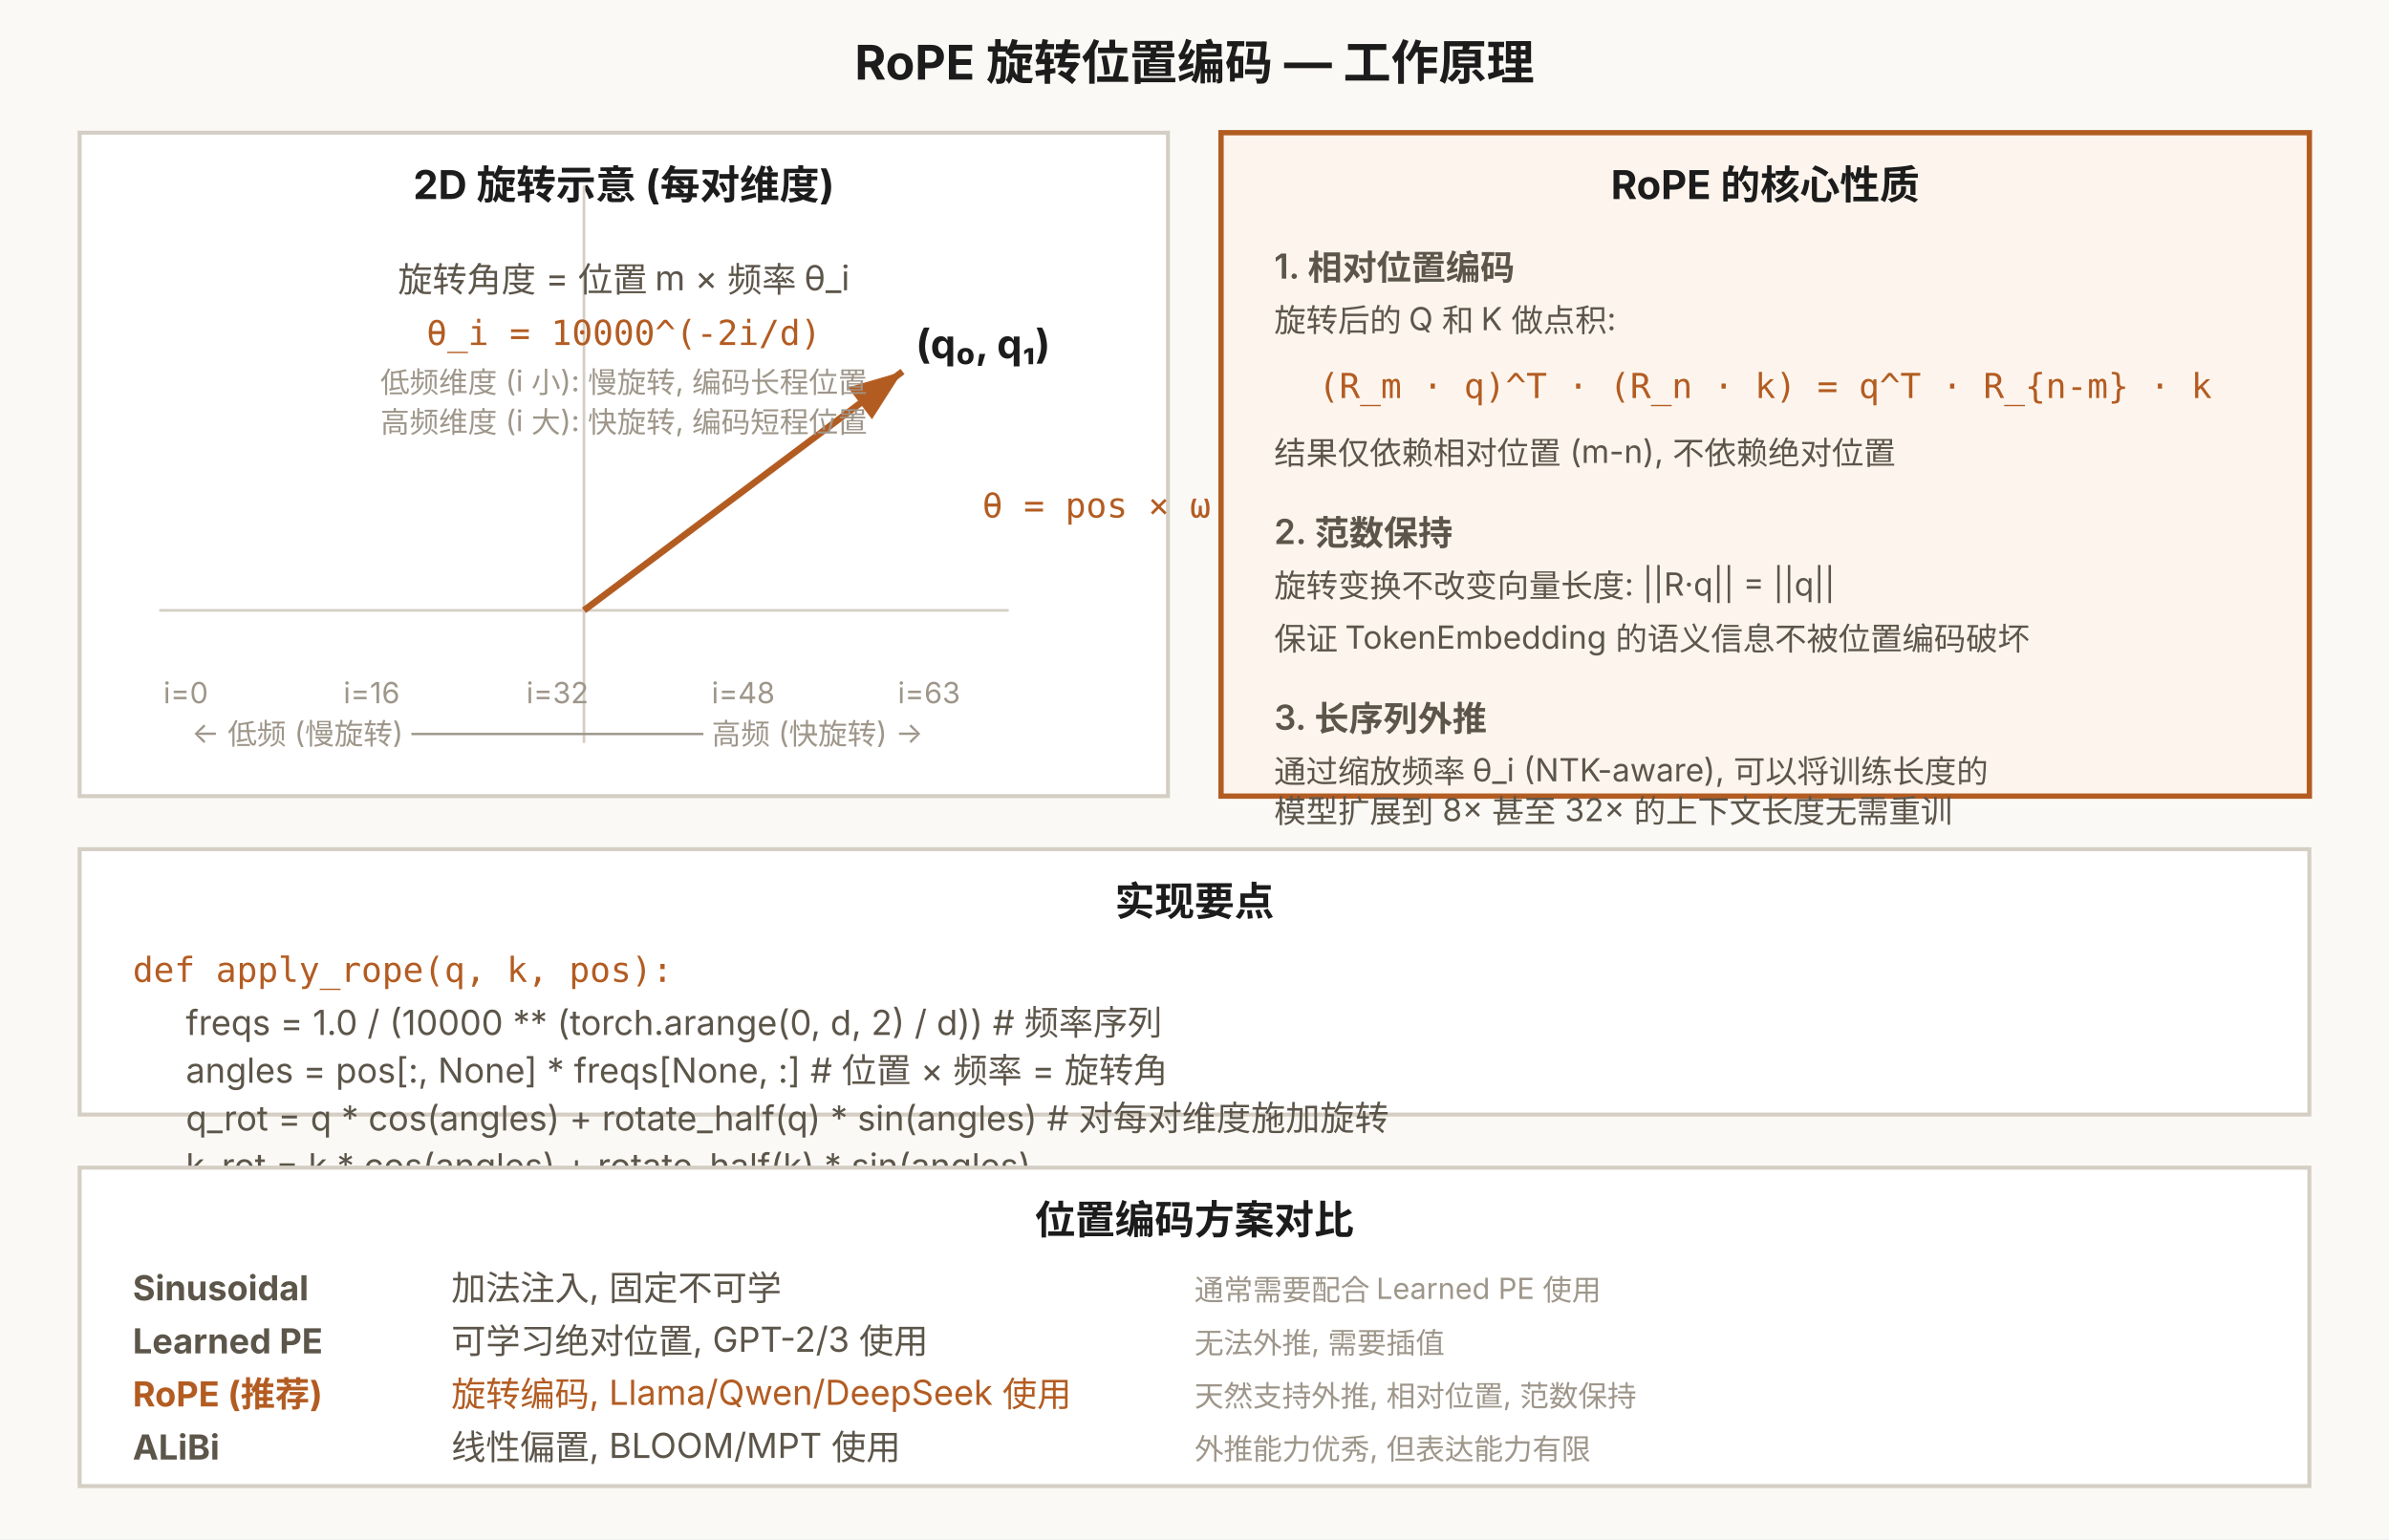
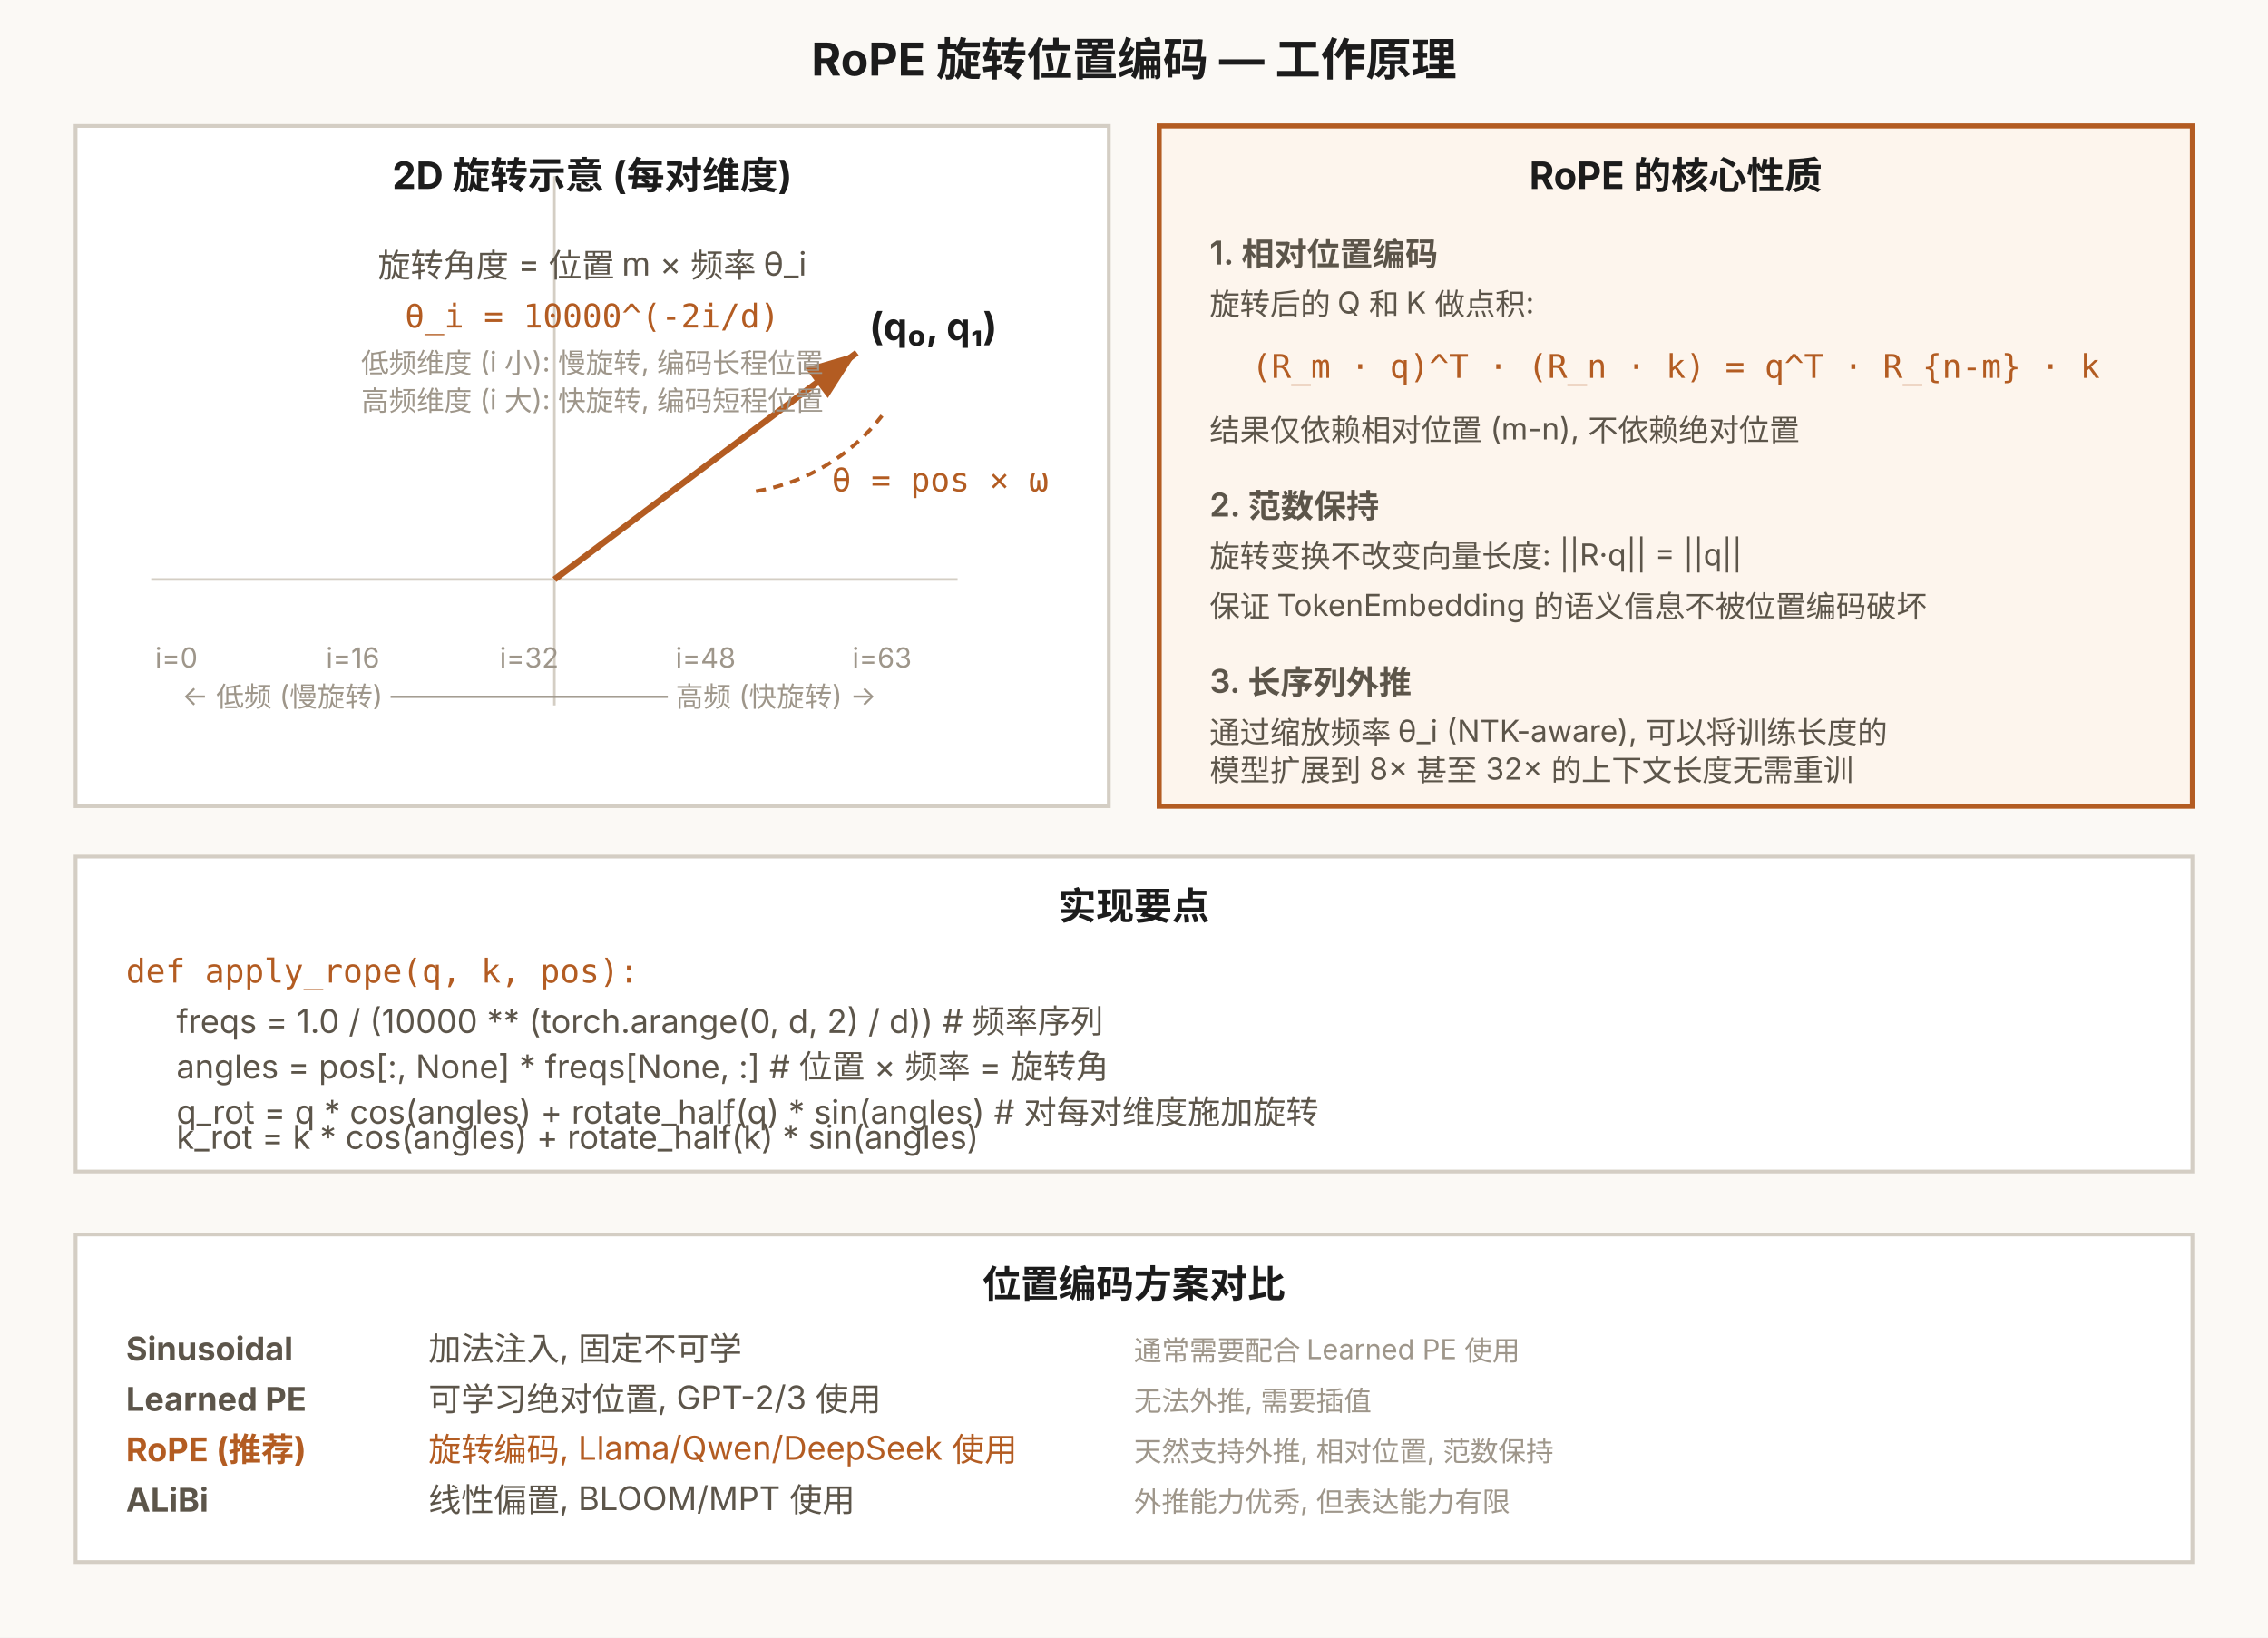
- <svg xmlns="http://www.w3.org/2000/svg" viewBox="0 0 900 580" fill="none">
+ <svg xmlns="http://www.w3.org/2000/svg" viewBox="0 0 900 650" fill="none">
  <defs>
    <style>

      text{font-family:system-ui,-apple-system,sans-serif}
      .bg{fill:#fbf9f5}
      .box{fill:#fff;stroke:#d4cec4;stroke-width:1.5}
      .b2{fill:#fdf5ed;stroke:#b35c22;stroke-width:2}
      .t1{fill:#5c554a;font-size:13px}
      .t2{fill:#1c1c1c;font-size:15px;font-weight:700}
      .t3{fill:#b35c22;font-size:13px;font-family:'JetBrains Mono','Fira Code',monospace}
      .ts{fill:#9e968a;font-size:11px}
      .arr{stroke:#b35c22;stroke-width:2;fill:none;marker-end:url(#ah)}
-       
-       }
+       .rot{stroke:#b35c22;stroke-width:1.5;stroke-dasharray:4 3;fill:none}
    
    </style>
    <marker id="ah" markerWidth="8" markerHeight="6" refX="8" refY="3" orient="auto">
      <polygon points="0 0,8 3,0 6" fill="#b35c22" />
    </marker>
  </defs>
-   <rect class="bg" width="900" height="580" />
+   <rect class="bg" width="900" height="650" />
  <text class="t2" x="450" y="30" text-anchor="middle" style="font-size:18px">RoPE 旋转位置编码 — 工作原理</text>
-   <rect class="box" x="30" y="50" width="410" height="250" />
+   <rect class="box" x="30" y="50" width="410" height="270" />
  <text class="t2" x="235" y="75" text-anchor="middle">2D 旋转示意 (每对维度)</text>
  <line x1="60" y1="230" x2="380" y2="230" stroke="#d4cec4" stroke-width="1" />
  <line x1="220" y1="70" x2="220" y2="280" stroke="#d4cec4" stroke-width="1" />
  <line x1="220" y1="230" x2="340" y2="140" stroke="#b35c22" stroke-width="2.5" marker-end="url(#ah)" />
  <text class="t2" x="345" y="135" text-anchor="start">(q₀, q₁)</text>
  <path class="rot" d="M 300 195 A 80 80 0 0 0 350 165" />
-   <text class="t3" x="370" y="195" text-anchor="start">θ = pos × ω</text>
+   <text class="t3" x="330" y="195" text-anchor="start">θ = pos × ω</text>
  <text class="t1" x="235" y="110" text-anchor="middle">旋转角度 = 位置 m × 频率 θ_i</text>
  <text class="t3" x="235" y="130" text-anchor="middle">θ_i = 10000^(-2i/d)</text>
  <text class="ts" x="235" y="148" text-anchor="middle">低频维度 (i 小): 慢旋转, 编码长程位置</text>
  <text class="ts" x="235" y="163" text-anchor="middle">高频维度 (i 大): 快旋转, 编码短程位置</text>
  <g transform="translate(70,265)">
    <text class="ts" x="0" y="0" text-anchor="middle">i=0</text>
    <text class="ts" x="70" y="0" text-anchor="middle">i=16</text>
    <text class="ts" x="140" y="0" text-anchor="middle">i=32</text>
    <text class="ts" x="210" y="0" text-anchor="middle">i=48</text>
    <text class="ts" x="280" y="0" text-anchor="middle">i=63</text>
    <text class="ts" x="140" y="15" text-anchor="middle">← 低频 (慢旋转) —————————— 高频 (快旋转) →</text>
  </g>
-   <rect class="b2" x="460" y="50" width="410" height="250" />
+   <rect class="b2" x="460" y="50" width="410" height="270" />
  <text class="t2" x="665" y="75" text-anchor="middle">RoPE 的核心性质</text>
  <text class="t1" x="480" y="105" text-anchor="start" style="font-weight:600">1. 相对位置编码</text>
  <text class="t1" x="480" y="125" text-anchor="start" style="font-size:12px">旋转后的 Q 和 K 做点积:</text>
  <text class="t3" x="665" y="150" text-anchor="middle">(R_m · q)^T · (R_n · k) = q^T · R_{n-m} · k</text>
  <text class="t1" x="480" y="175" text-anchor="start" style="font-size:12px">结果仅依赖相对位置 (m-n), 不依赖绝对位置</text>
  <text class="t1" x="480" y="205" text-anchor="start" style="font-weight:600">2. 范数保持</text>
  <text class="t1" x="480" y="225" text-anchor="start" style="font-size:12px">旋转变换不改变向量长度: ||R·q|| = ||q||</text>
  <text class="t1" x="480" y="245" text-anchor="start" style="font-size:12px">保证 TokenEmbedding 的语义信息不被位置编码破坏</text>
  <text class="t1" x="480" y="275" text-anchor="start" style="font-weight:600">3. 长序列外推</text>
  <text class="t1" x="480" y="295" text-anchor="start" style="font-size:12px">通过缩放频率 θ_i (NTK-aware), 可以将训练长度的</text>
  <text class="t1" x="480" y="310" text-anchor="start" style="font-size:12px">模型扩展到 8× 甚至 32× 的上下文长度无需重训</text>
-   <rect class="box" x="30" y="320" width="840" height="100" />
-   <text class="t2" x="450" y="345" text-anchor="middle">实现要点</text>
+   <rect class="box" x="30" y="340" width="840" height="125" />
+   <text class="t2" x="450" y="365" text-anchor="middle">实现要点</text>
  <g font-family="'JetBrains Mono','Fira Code',monospace" font-size="12">
-     <text class="t3" x="50" y="370" text-anchor="start">def apply_rope(q, k, pos):</text>
-     <text class="t1" x="70" y="390" text-anchor="start">freqs = 1.0 / (10000 ** (torch.arange(0, d, 2) / d))   # 频率序列</text>
-     <text class="t1" x="70" y="408" text-anchor="start">angles = pos[:, None] * freqs[None, :]                     # 位置 × 频率 = 旋转角</text>
-     <text class="t1" x="70" y="426" text-anchor="start">q_rot = q * cos(angles) + rotate_half(q) * sin(angles)    # 对每对维度施加旋转</text>
-     <text class="t1" x="70" y="444" text-anchor="start">k_rot = k * cos(angles) + rotate_half(k) * sin(angles)</text>
+     <text class="t3" x="50" y="390" text-anchor="start">def apply_rope(q, k, pos):</text>
+     <text class="t1" x="70" y="410" text-anchor="start">freqs = 1.0 / (10000 ** (torch.arange(0, d, 2) / d))   # 频率序列</text>
+     <text class="t1" x="70" y="428" text-anchor="start">angles = pos[:, None] * freqs[None, :]                 # 位置 × 频率 = 旋转角</text>
+     <text class="t1" x="70" y="446" text-anchor="start">q_rot = q * cos(angles) + rotate_half(q) * sin(angles) # 对每对维度施加旋转</text>
+     <text class="t1" x="70" y="456" text-anchor="start">k_rot = k * cos(angles) + rotate_half(k) * sin(angles)</text>
  </g>
-   <rect class="box" x="30" y="440" width="840" height="120" />
-   <text class="t2" x="450" y="465" text-anchor="middle">位置编码方案对比</text>
+   <rect class="box" x="30" y="490" width="840" height="130" />
+   <text class="t2" x="450" y="515" text-anchor="middle">位置编码方案对比</text>
  <g font-size="12">
-     <text class="t1" x="50" y="490" text-anchor="start" style="font-weight:700">Sinusoidal</text>
-     <text class="t1" x="170" y="490" text-anchor="start">加法注入, 固定不可学</text>
-     <text class="ts" x="450" y="490" text-anchor="start">通常需要配合 Learned PE 使用</text>
-     <text class="t1" x="50" y="510" text-anchor="start" style="font-weight:700">Learned PE</text>
-     <text class="t1" x="170" y="510" text-anchor="start">可学习绝对位置, GPT-2/3 使用</text>
-     <text class="ts" x="450" y="510" text-anchor="start">无法外推, 需要插值</text>
-     <text class="t1" x="50" y="530" text-anchor="start" style="font-weight:700;fill:#b35c22">RoPE (推荐)</text>
-     <text class="t1" x="170" y="530" text-anchor="start" style="fill:#b35c22">旋转编码, Llama/Qwen/DeepSeek 使用</text>
-     <text class="ts" x="450" y="530" text-anchor="start">天然支持外推, 相对位置, 范数保持</text>
-     <text class="t1" x="50" y="550" text-anchor="start" style="font-weight:700">ALiBi</text>
-     <text class="t1" x="170" y="550" text-anchor="start">线性偏置, BLOOM/MPT 使用</text>
-     <text class="ts" x="450" y="550" text-anchor="start">外推能力优秀, 但表达能力有限</text>
+     <text class="t1" x="50" y="540" text-anchor="start" style="font-weight:700">Sinusoidal</text>
+     <text class="t1" x="170" y="540" text-anchor="start">加法注入, 固定不可学</text>
+     <text class="ts" x="450" y="540" text-anchor="start">通常需要配合 Learned PE 使用</text>
+     <text class="t1" x="50" y="560" text-anchor="start" style="font-weight:700">Learned PE</text>
+     <text class="t1" x="170" y="560" text-anchor="start">可学习绝对位置, GPT-2/3 使用</text>
+     <text class="ts" x="450" y="560" text-anchor="start">无法外推, 需要插值</text>
+     <text class="t1" x="50" y="580" text-anchor="start" style="font-weight:700;fill:#b35c22">RoPE (推荐)</text>
+     <text class="t1" x="170" y="580" text-anchor="start" style="fill:#b35c22">旋转编码, Llama/Qwen/DeepSeek 使用</text>
+     <text class="ts" x="450" y="580" text-anchor="start">天然支持外推, 相对位置, 范数保持</text>
+     <text class="t1" x="50" y="600" text-anchor="start" style="font-weight:700">ALiBi</text>
+     <text class="t1" x="170" y="600" text-anchor="start">线性偏置, BLOOM/MPT 使用</text>
+     <text class="ts" x="450" y="600" text-anchor="start">外推能力优秀, 但表达能力有限</text>
  </g>
</svg>
